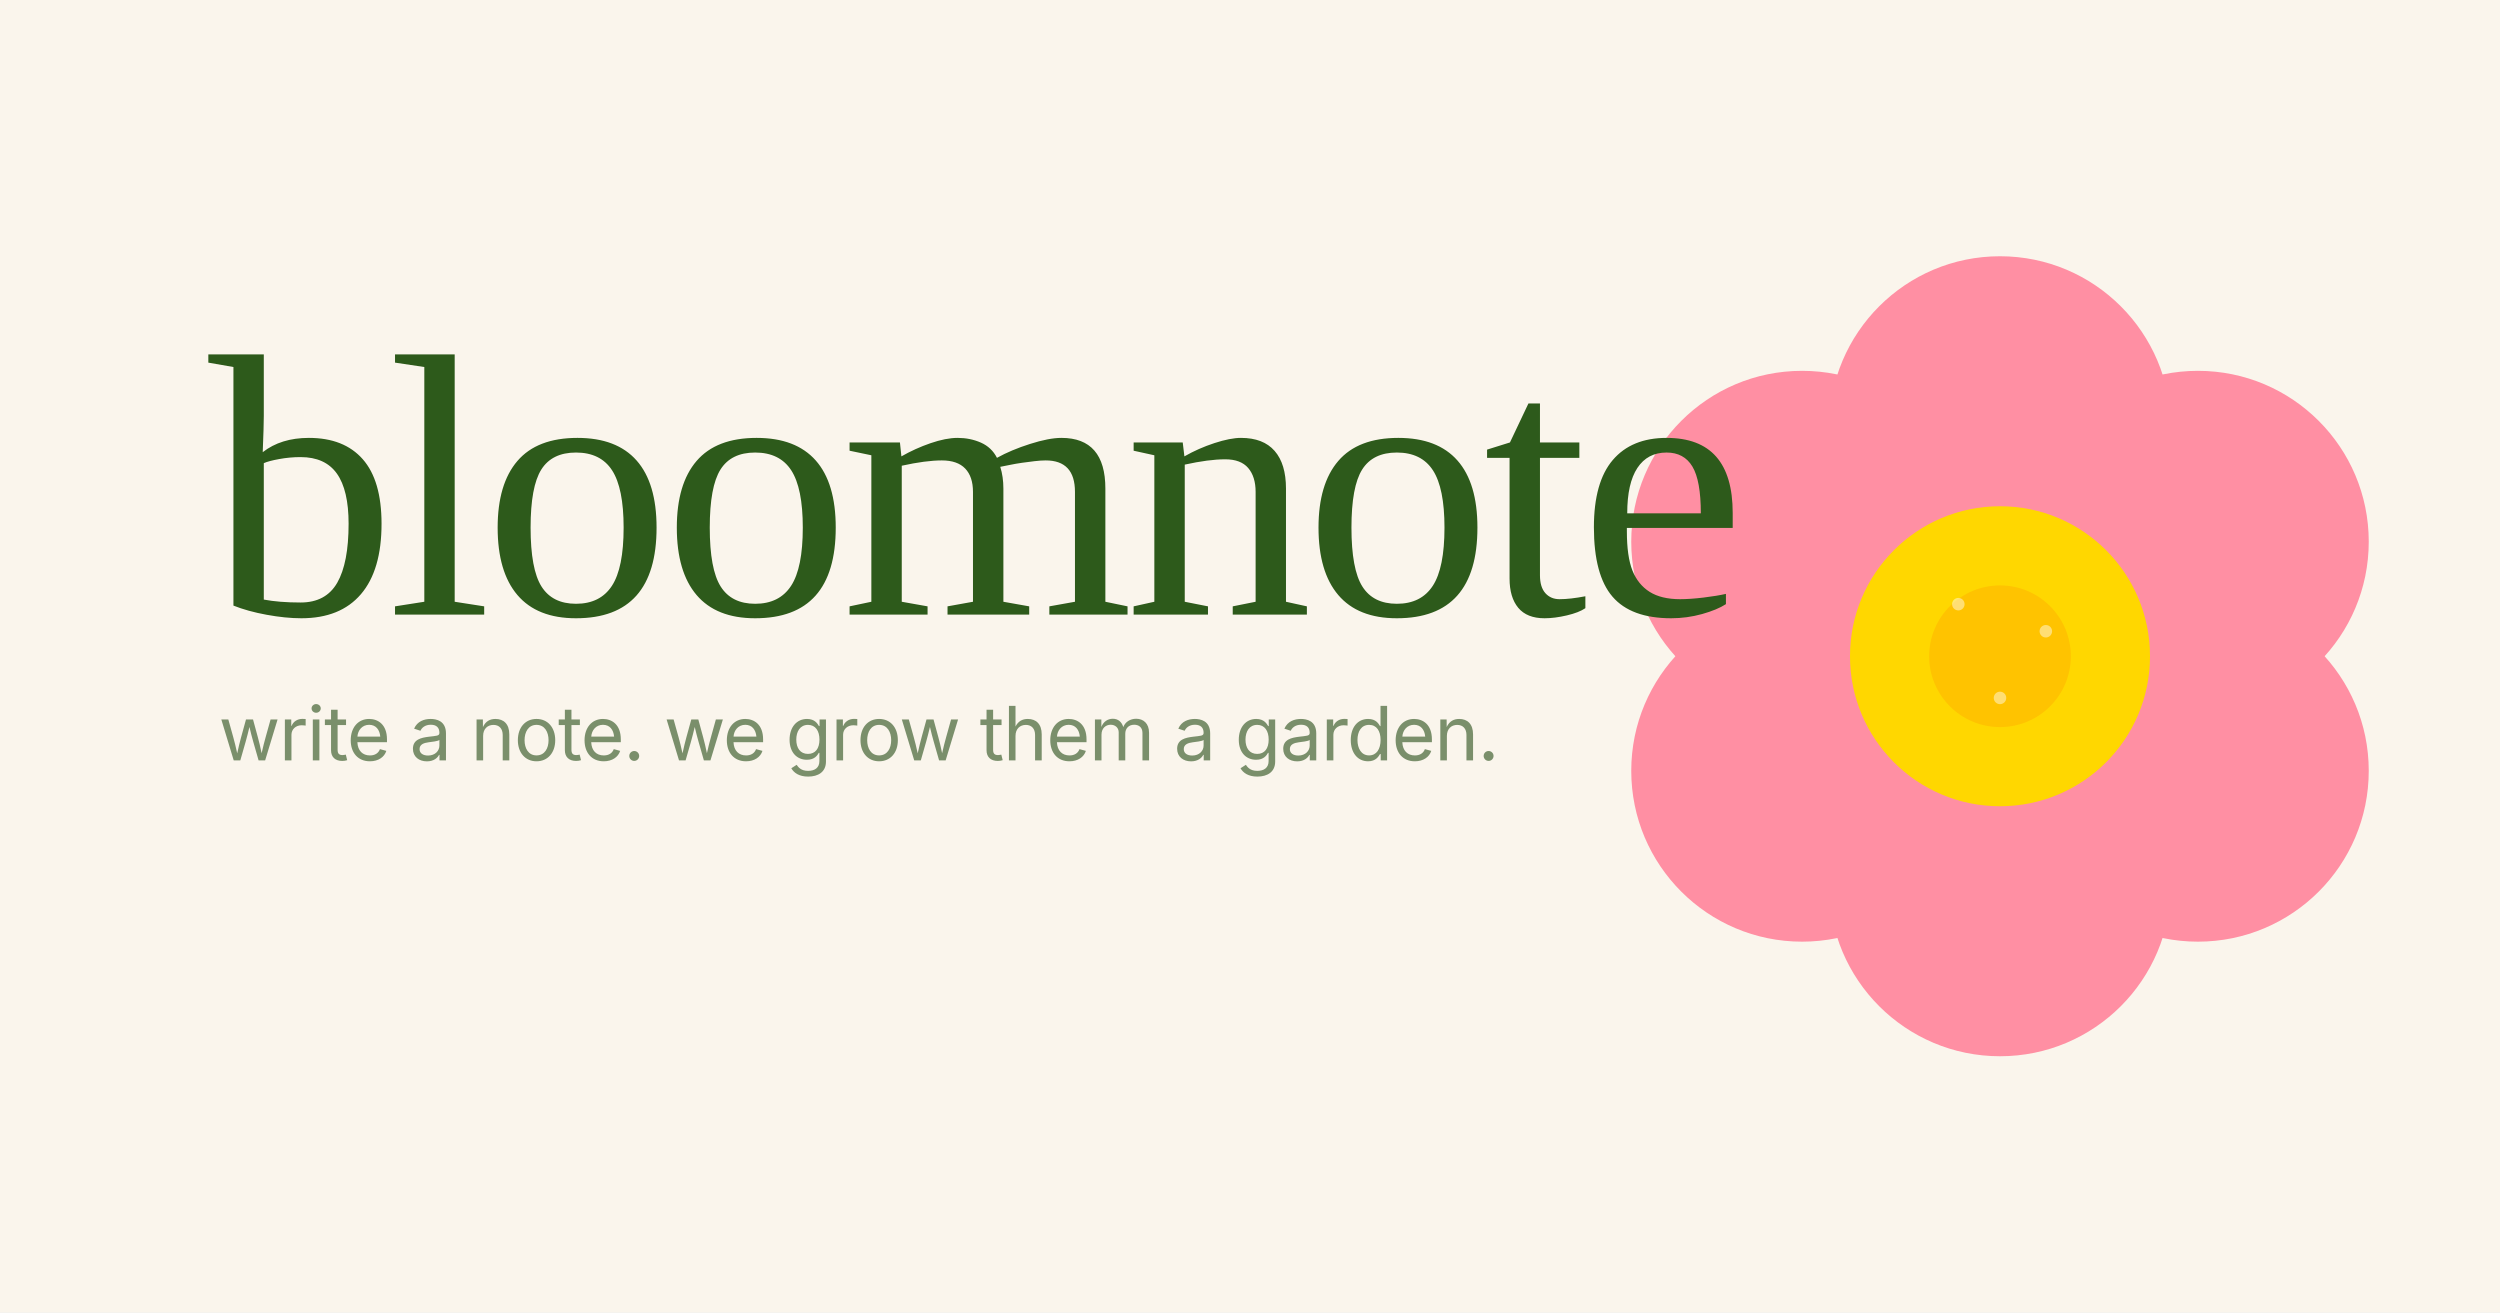
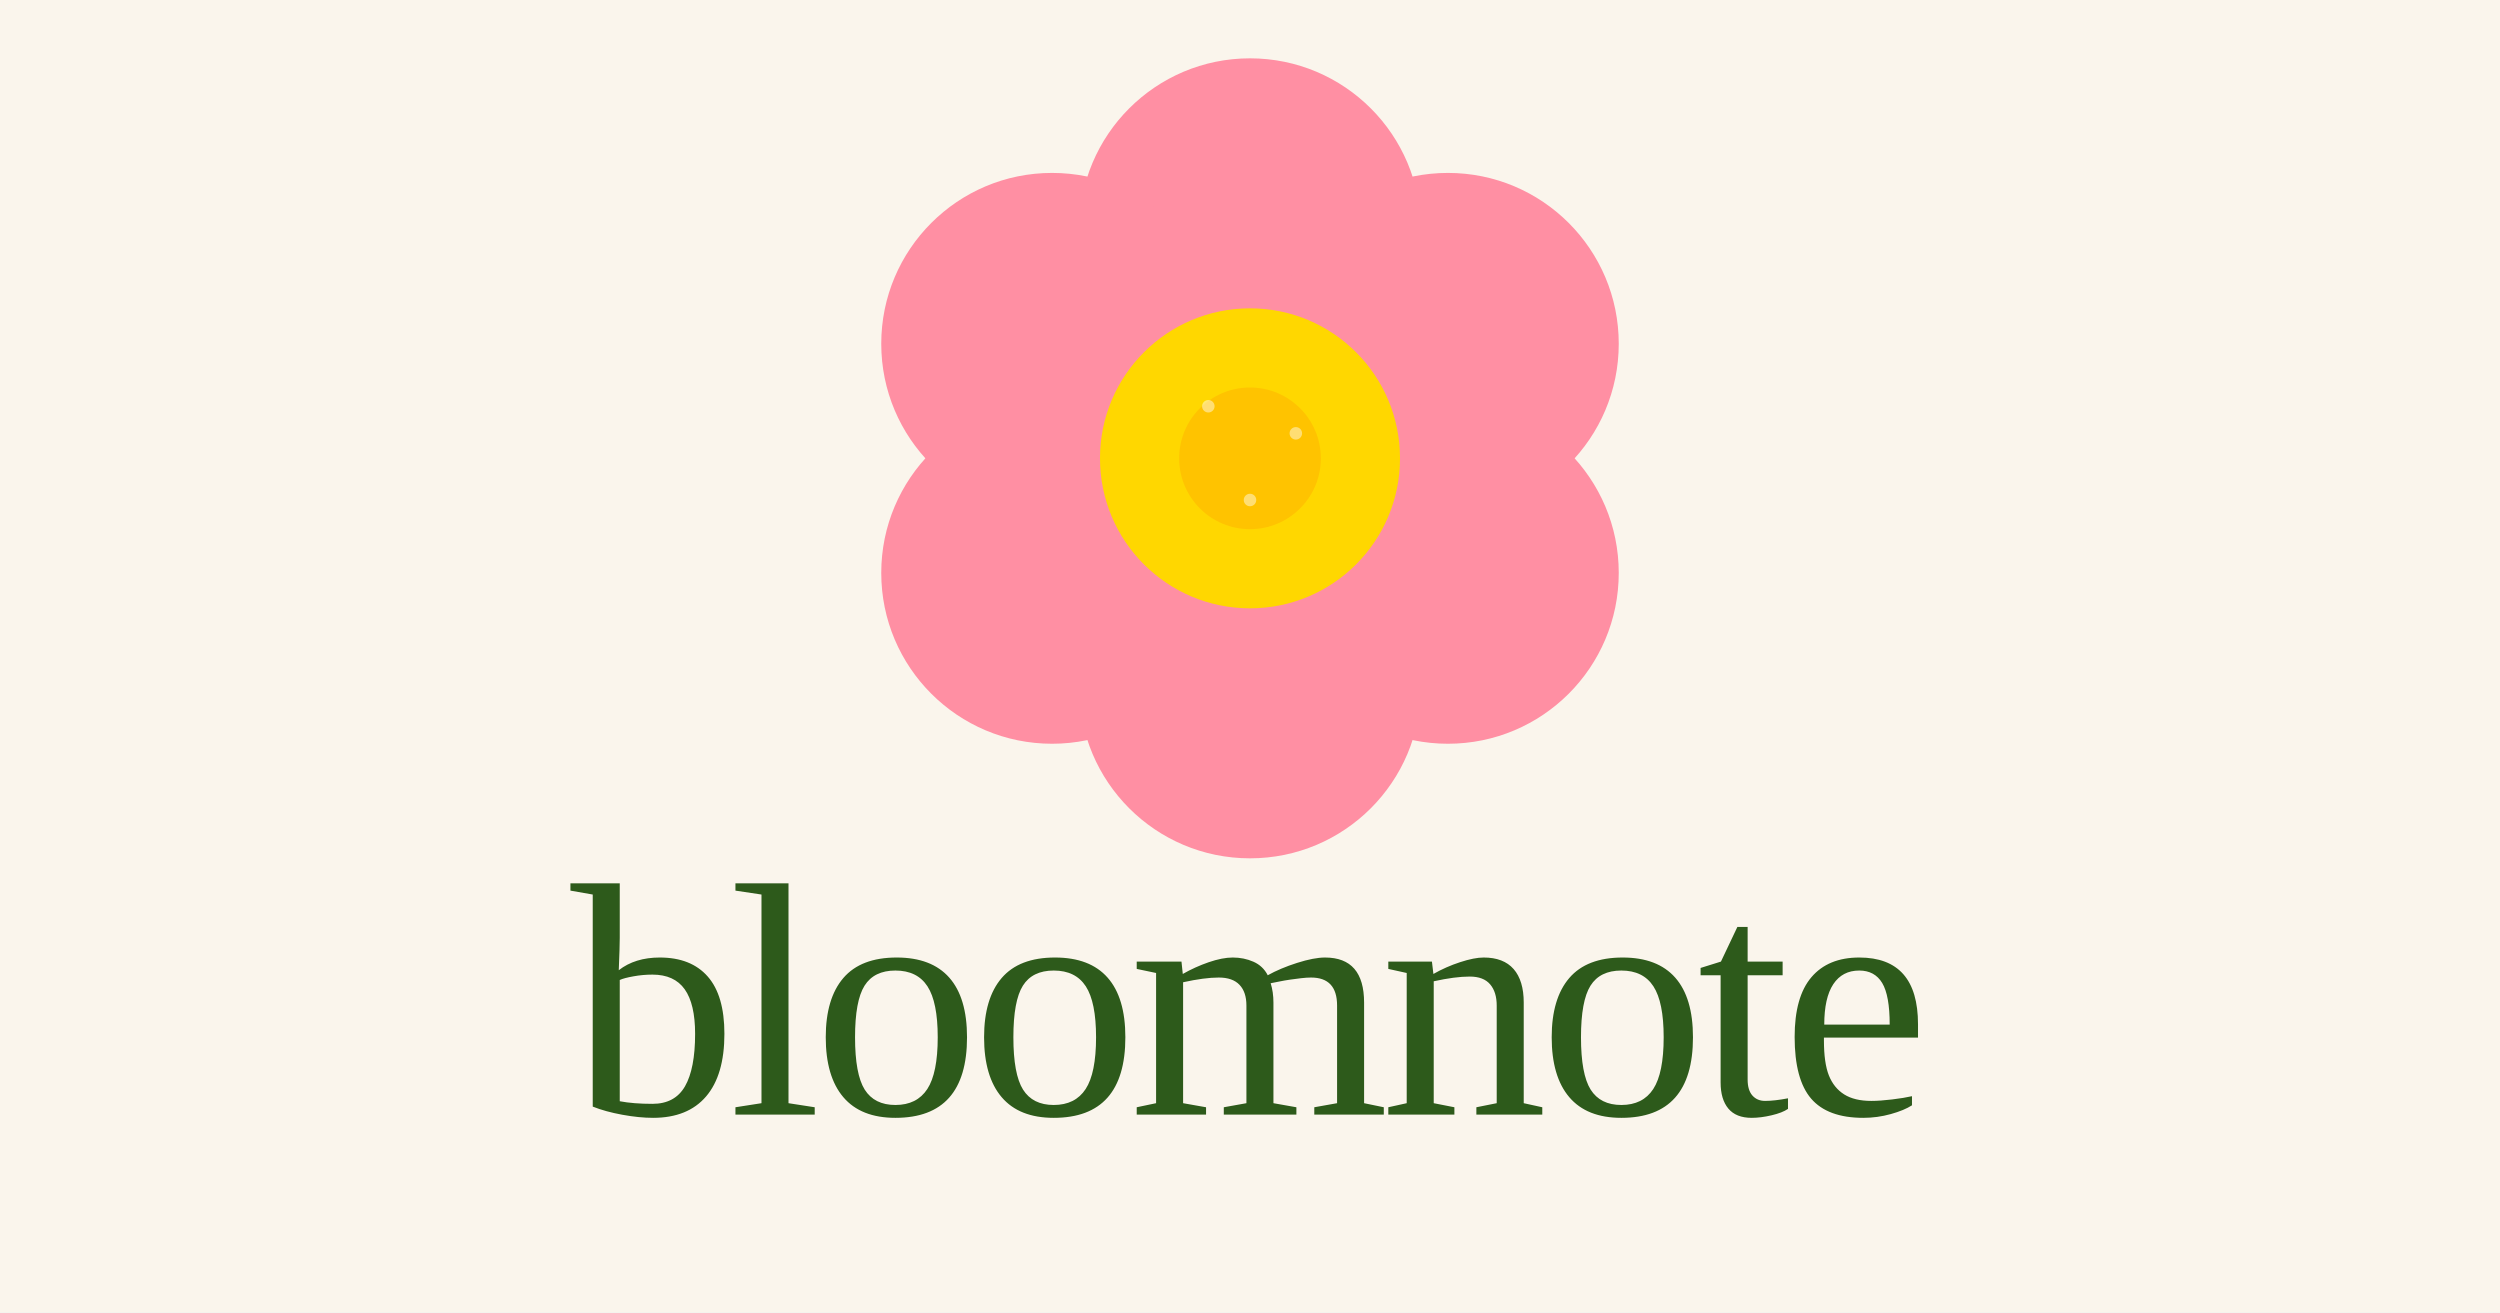
<svg xmlns="http://www.w3.org/2000/svg" width="1200" height="630" viewBox="0 0 1200 630">
  <rect width="1200" height="630" fill="#FAF5EC" />
-   <g transform="translate(960, 315)">
+   <g transform="translate(600, 220)">
    <circle cx="0" cy="-110" r="82" fill="#FF8FA3" />
    <circle cx="95" cy="-55" r="82" fill="#FF8FA3" />
    <circle cx="95" cy="55" r="82" fill="#FF8FA3" />
    <circle cx="0" cy="110" r="82" fill="#FF8FA3" />
    <circle cx="-95" cy="55" r="82" fill="#FF8FA3" />
    <circle cx="-95" cy="-55" r="82" fill="#FF8FA3" />
    <circle cx="0" cy="0" r="72" fill="#FFD700" />
    <circle cx="0" cy="0" r="34" fill="#FFA500" opacity="0.4" />
    <circle cx="-20" cy="-25" r="3" fill="#FFFFFF" opacity="0.45" />
    <circle cx="22" cy="-12" r="3" fill="#FFFFFF" opacity="0.45" />
    <circle cx="0" cy="20" r="3" fill="#FFFFFF" opacity="0.45" />
  </g>
-   <text x="100" y="295" font-family="Fraunces, 'Playfair Display', Georgia, 'Times New Roman', serif" font-size="180" font-weight="500" fill="#2D5A1B" letter-spacing="-4">
-     bloomnote
-   </text>
-   <text x="105" y="365" font-family="DM Sans, -apple-system, BlinkMacSystemFont, sans-serif" font-size="36" font-weight="400" fill="#7a8f6b" letter-spacing="-0.5">
-     write a note. we grow them a garden.
-   </text>
+   <text x="600" y="535" text-anchor="middle" font-family="Fraunces, 'Playfair Display', Georgia, 'Times New Roman', serif" font-size="160" font-weight="500" fill="#2D5A1B" letter-spacing="-4">bloomnote</text>
</svg>
